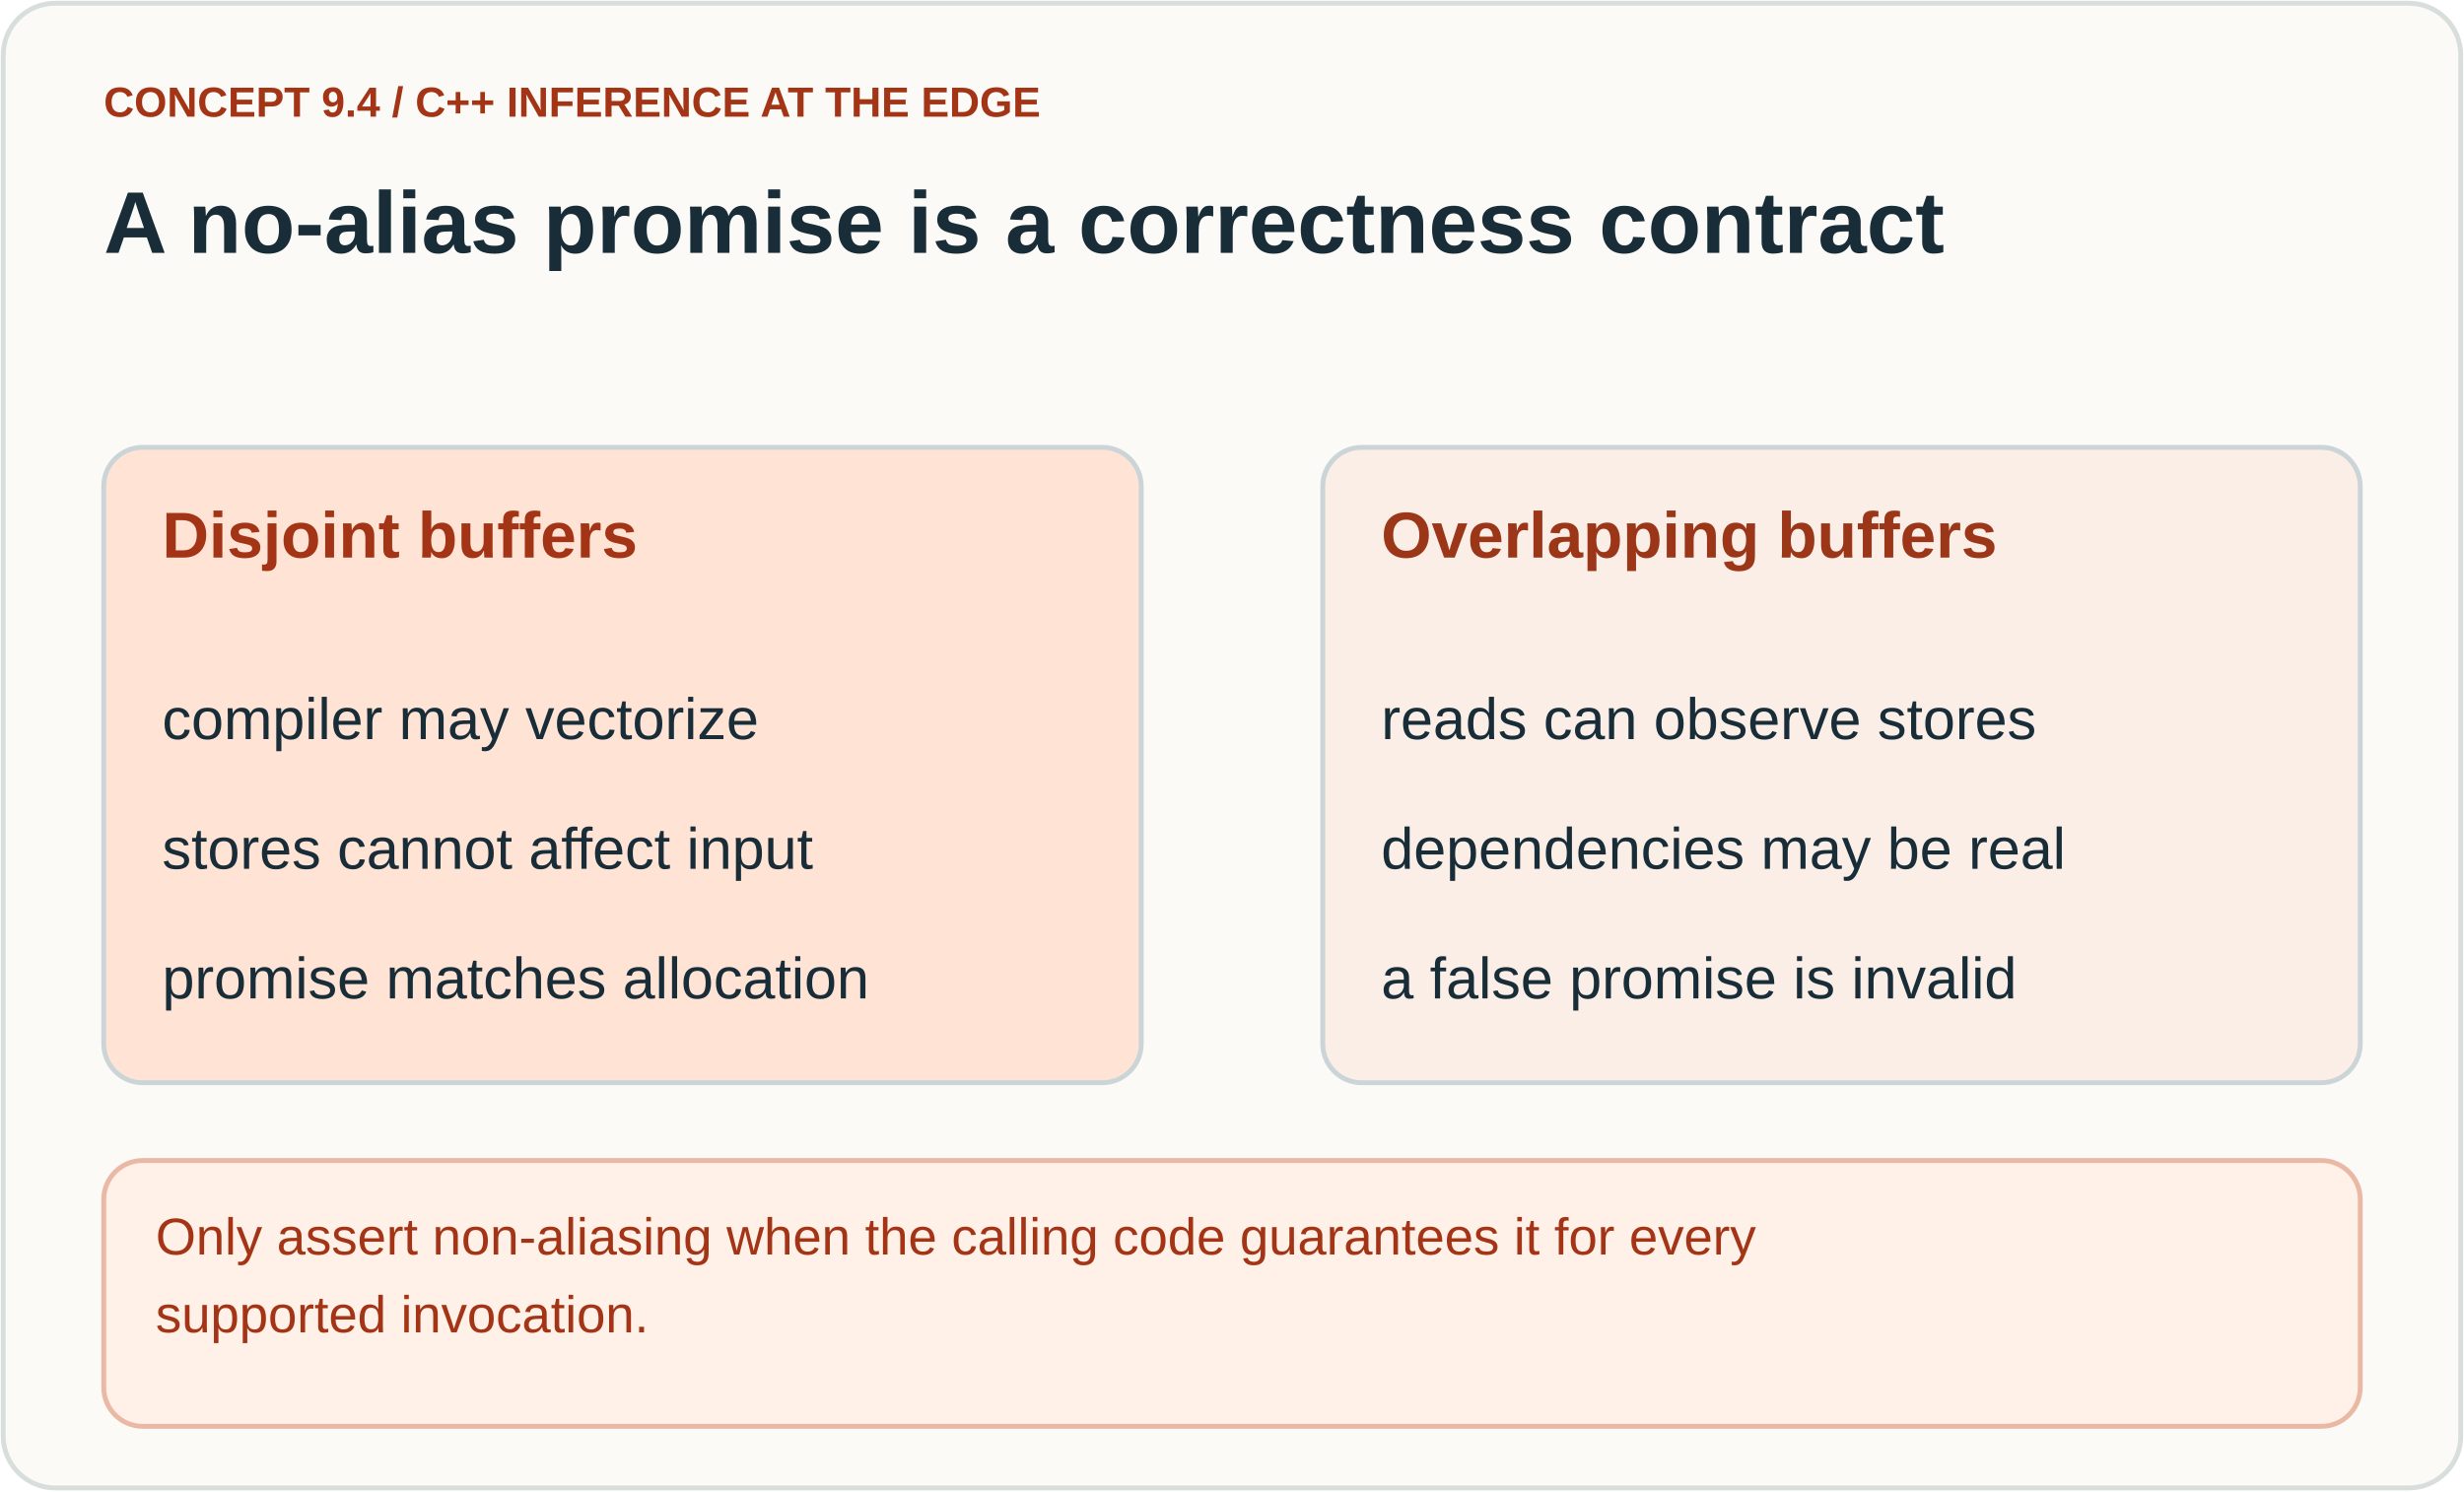
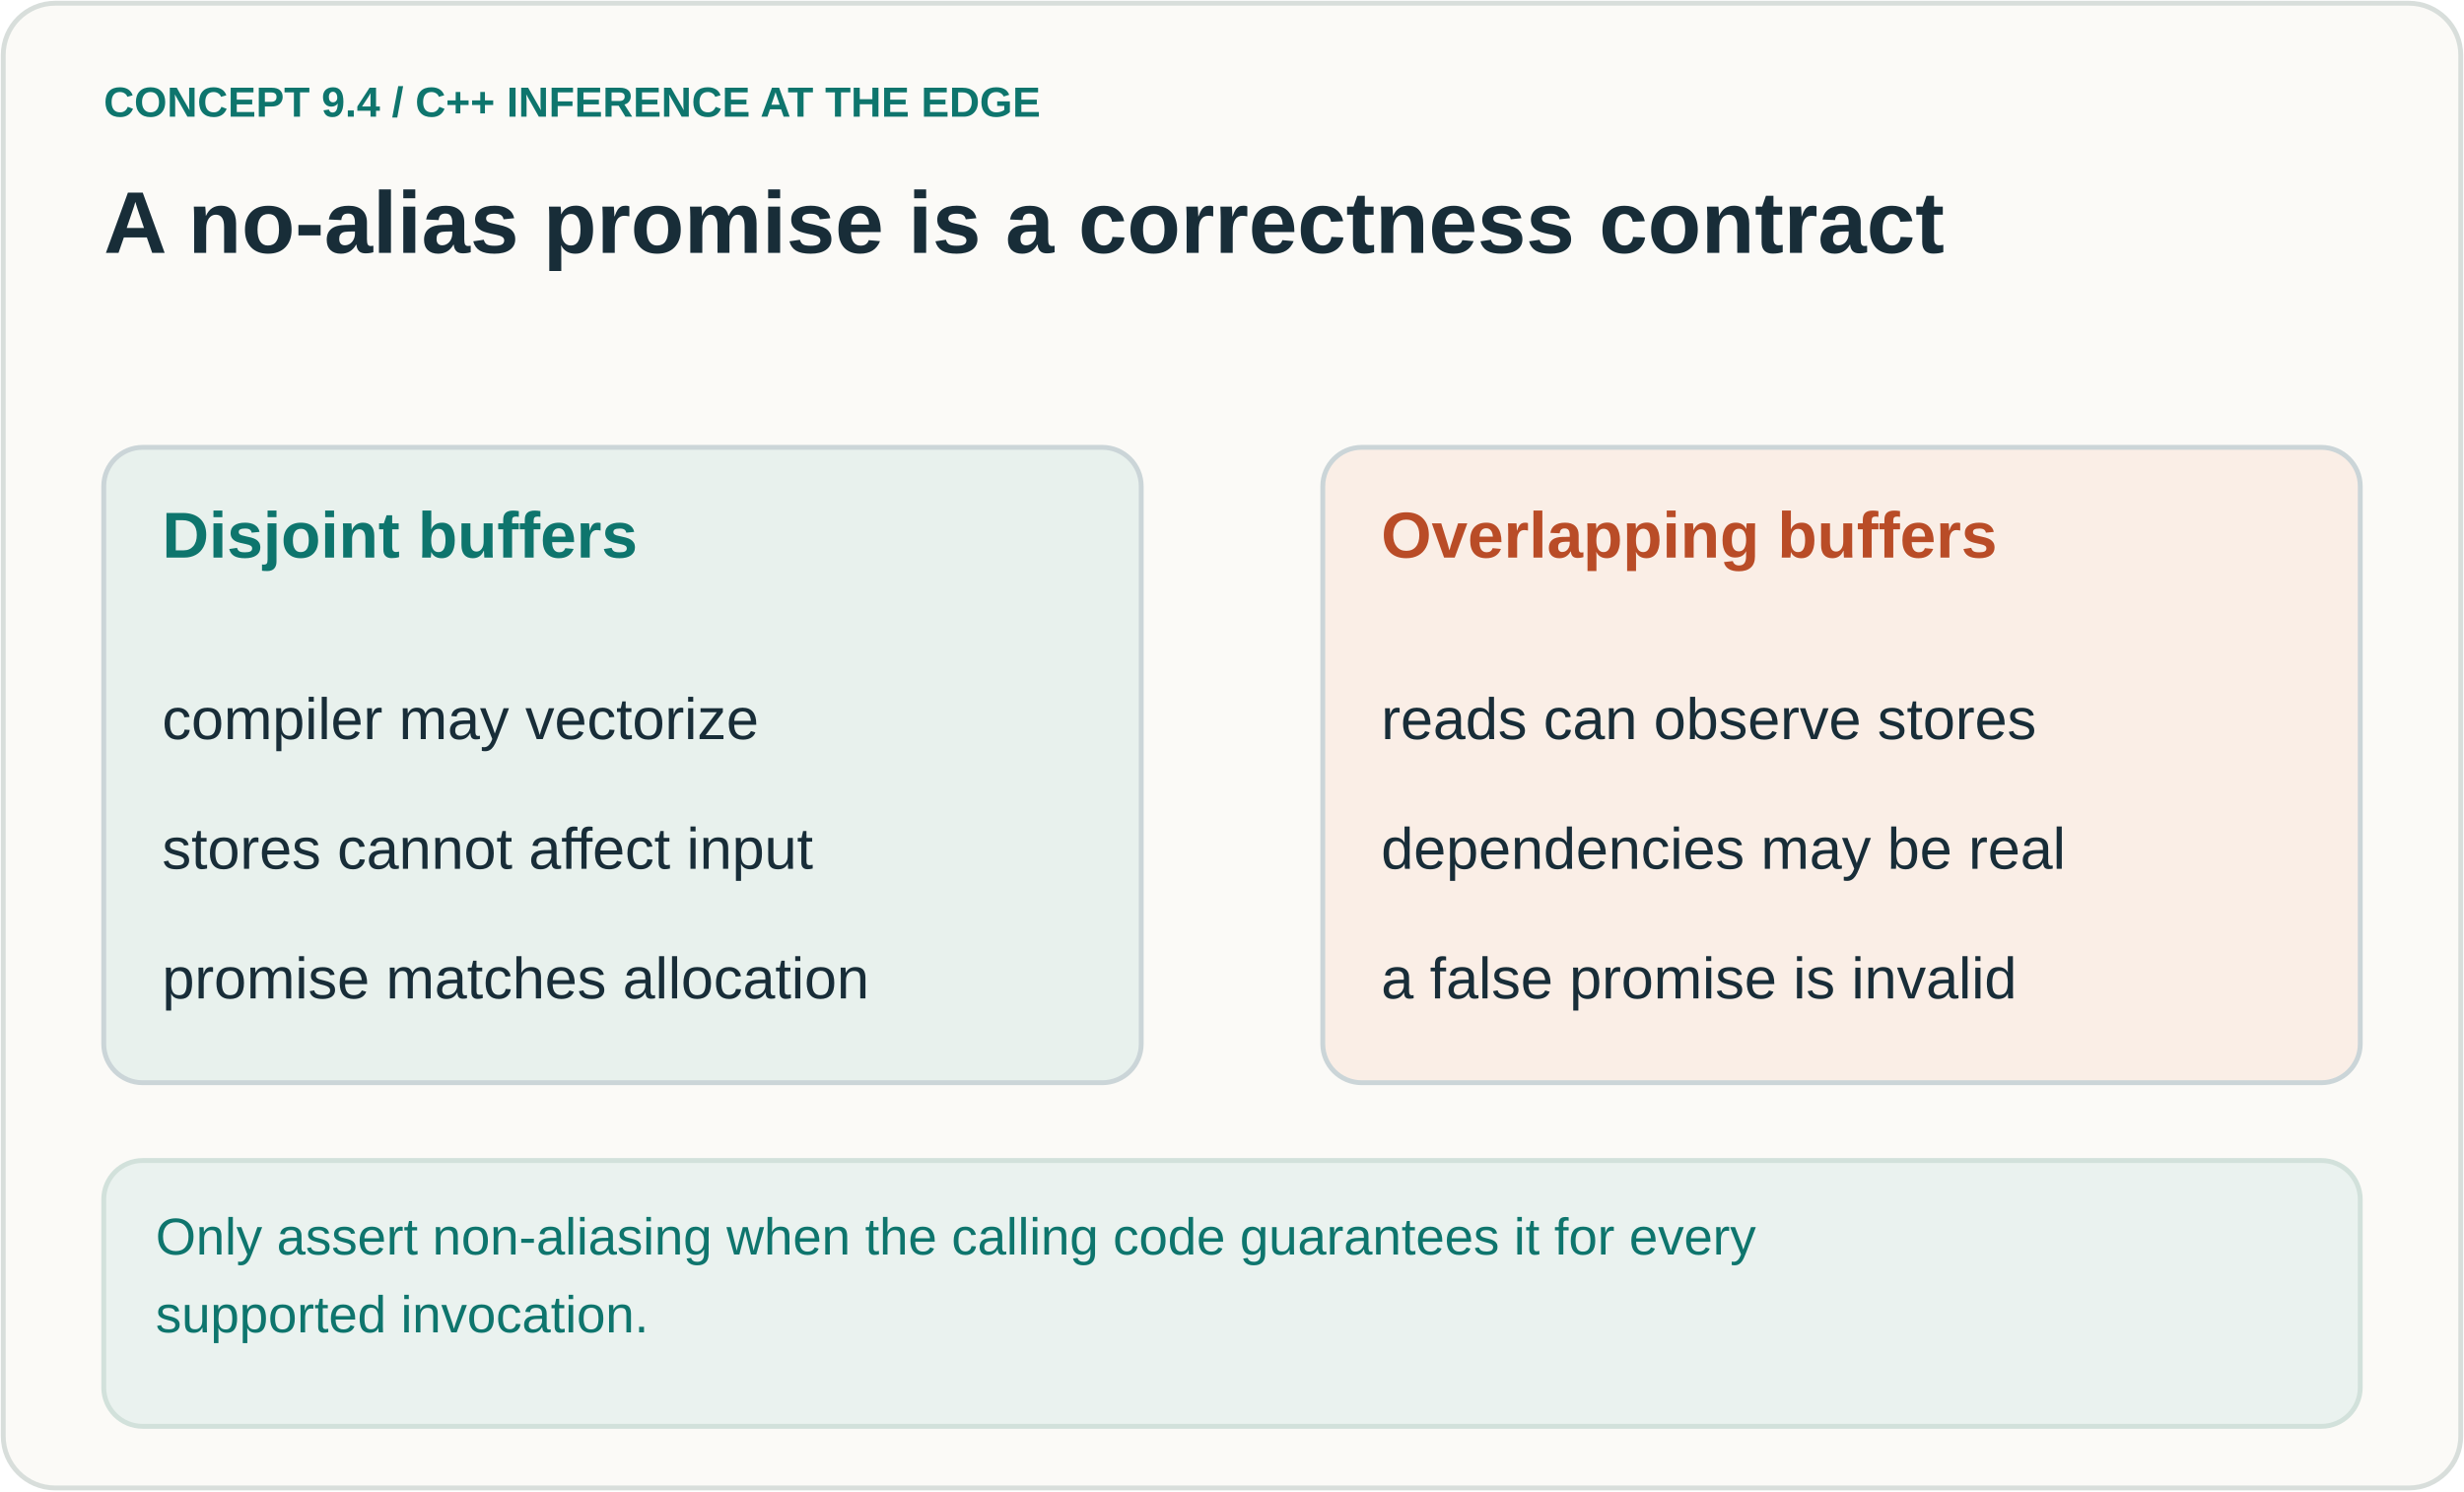
<svg xmlns="http://www.w3.org/2000/svg" width="760" height="460" viewBox="0 0 760 460" role="img" aria-labelledby="title desc">
  <defs>
    <marker id="arrow" viewBox="0 0 10 10" refX="9" refY="5" markerWidth="6" markerHeight="6" orient="auto-start-reverse">
      <path d="M0 0 L10 5 L0 10 Z" fill="#738993" />
    </marker>
  </defs>
  <g font-family="Arial, Helvetica, sans-serif">
    <rect x="1" y="1" width="758" height="458" rx="16" fill="#fbfaf7" stroke="#d8dedb" stroke-width="1.5" />
-     <text x="32" y="36" font-size="13" fill="#a33516" font-weight="700" text-anchor="start">CONCEPT 9.4  /  C++ INFERENCE AT THE EDGE</text>
+     <text x="32" y="36" font-size="13" fill="#0e756d" font-weight="700" text-anchor="start">CONCEPT 9.4  /  C++ INFERENCE AT THE EDGE</text>
    <text x="32" y="78" font-size="27" fill="#182d38" font-weight="600" text-anchor="start">A no-alias promise is a correctness contract</text>
-     <rect x="32" y="138" width="320" height="196" rx="12" fill="#ffe4d6" stroke="#cbd5d8" stroke-width="1.5" />
-     <text x="50" y="172" font-size="20" fill="#a33516" font-weight="600" text-anchor="start">Disjoint buffers</text>
+     <rect x="32" y="138" width="320" height="196" rx="12" fill="#e8f1ed" stroke="#cbd5d8" stroke-width="1.5" />
+     <text x="50" y="172" font-size="20" fill="#0e756d" font-weight="600" text-anchor="start">Disjoint buffers</text>
    <text x="50" y="228" font-size="18" fill="#182d38" font-weight="400" text-anchor="start">compiler may vectorize</text>
    <text x="50" y="268" font-size="18" fill="#182d38" font-weight="400" text-anchor="start">stores cannot affect input</text>
    <text x="50" y="308" font-size="18" fill="#182d38" font-weight="400" text-anchor="start">promise matches allocation</text>
    <rect x="408" y="138" width="320" height="196" rx="12" fill="#faeee6" stroke="#cbd5d8" stroke-width="1.5" />
-     <text x="426" y="172" font-size="20" fill="#9c3619" font-weight="600" text-anchor="start">Overlapping buffers</text>
+     <text x="426" y="172" font-size="20" fill="#b94c27" font-weight="600" text-anchor="start">Overlapping buffers</text>
    <text x="426" y="228" font-size="18" fill="#182d38" font-weight="400" text-anchor="start">reads can observe stores</text>
    <text x="426" y="268" font-size="18" fill="#182d38" font-weight="400" text-anchor="start">dependencies may be real</text>
    <text x="426" y="308" font-size="18" fill="#182d38" font-weight="400" text-anchor="start">a false promise is invalid</text>
-     <rect x="32" y="358" width="696" height="82" rx="12" fill="#fff0e8" stroke="#e9b9a5" stroke-width="1.5" />
-     <text x="48" y="387" font-size="16" fill="#a33516" font-weight="400" text-anchor="start">Only assert non-aliasing when the calling code guarantees it for every</text>
-     <text x="48" y="411" font-size="16" fill="#a33516" font-weight="400" text-anchor="start">supported invocation.</text>
+     <rect x="32" y="358" width="696" height="82" rx="12" fill="#eaf2ef" stroke="#d2e1db" stroke-width="1.5" />
+     <text x="48" y="387" font-size="16" fill="#0e756d" font-weight="400" text-anchor="start">Only assert non-aliasing when the calling code guarantees it for every</text>
+     <text x="48" y="411" font-size="16" fill="#0e756d" font-weight="400" text-anchor="start">supported invocation.</text>
  </g>
</svg>
